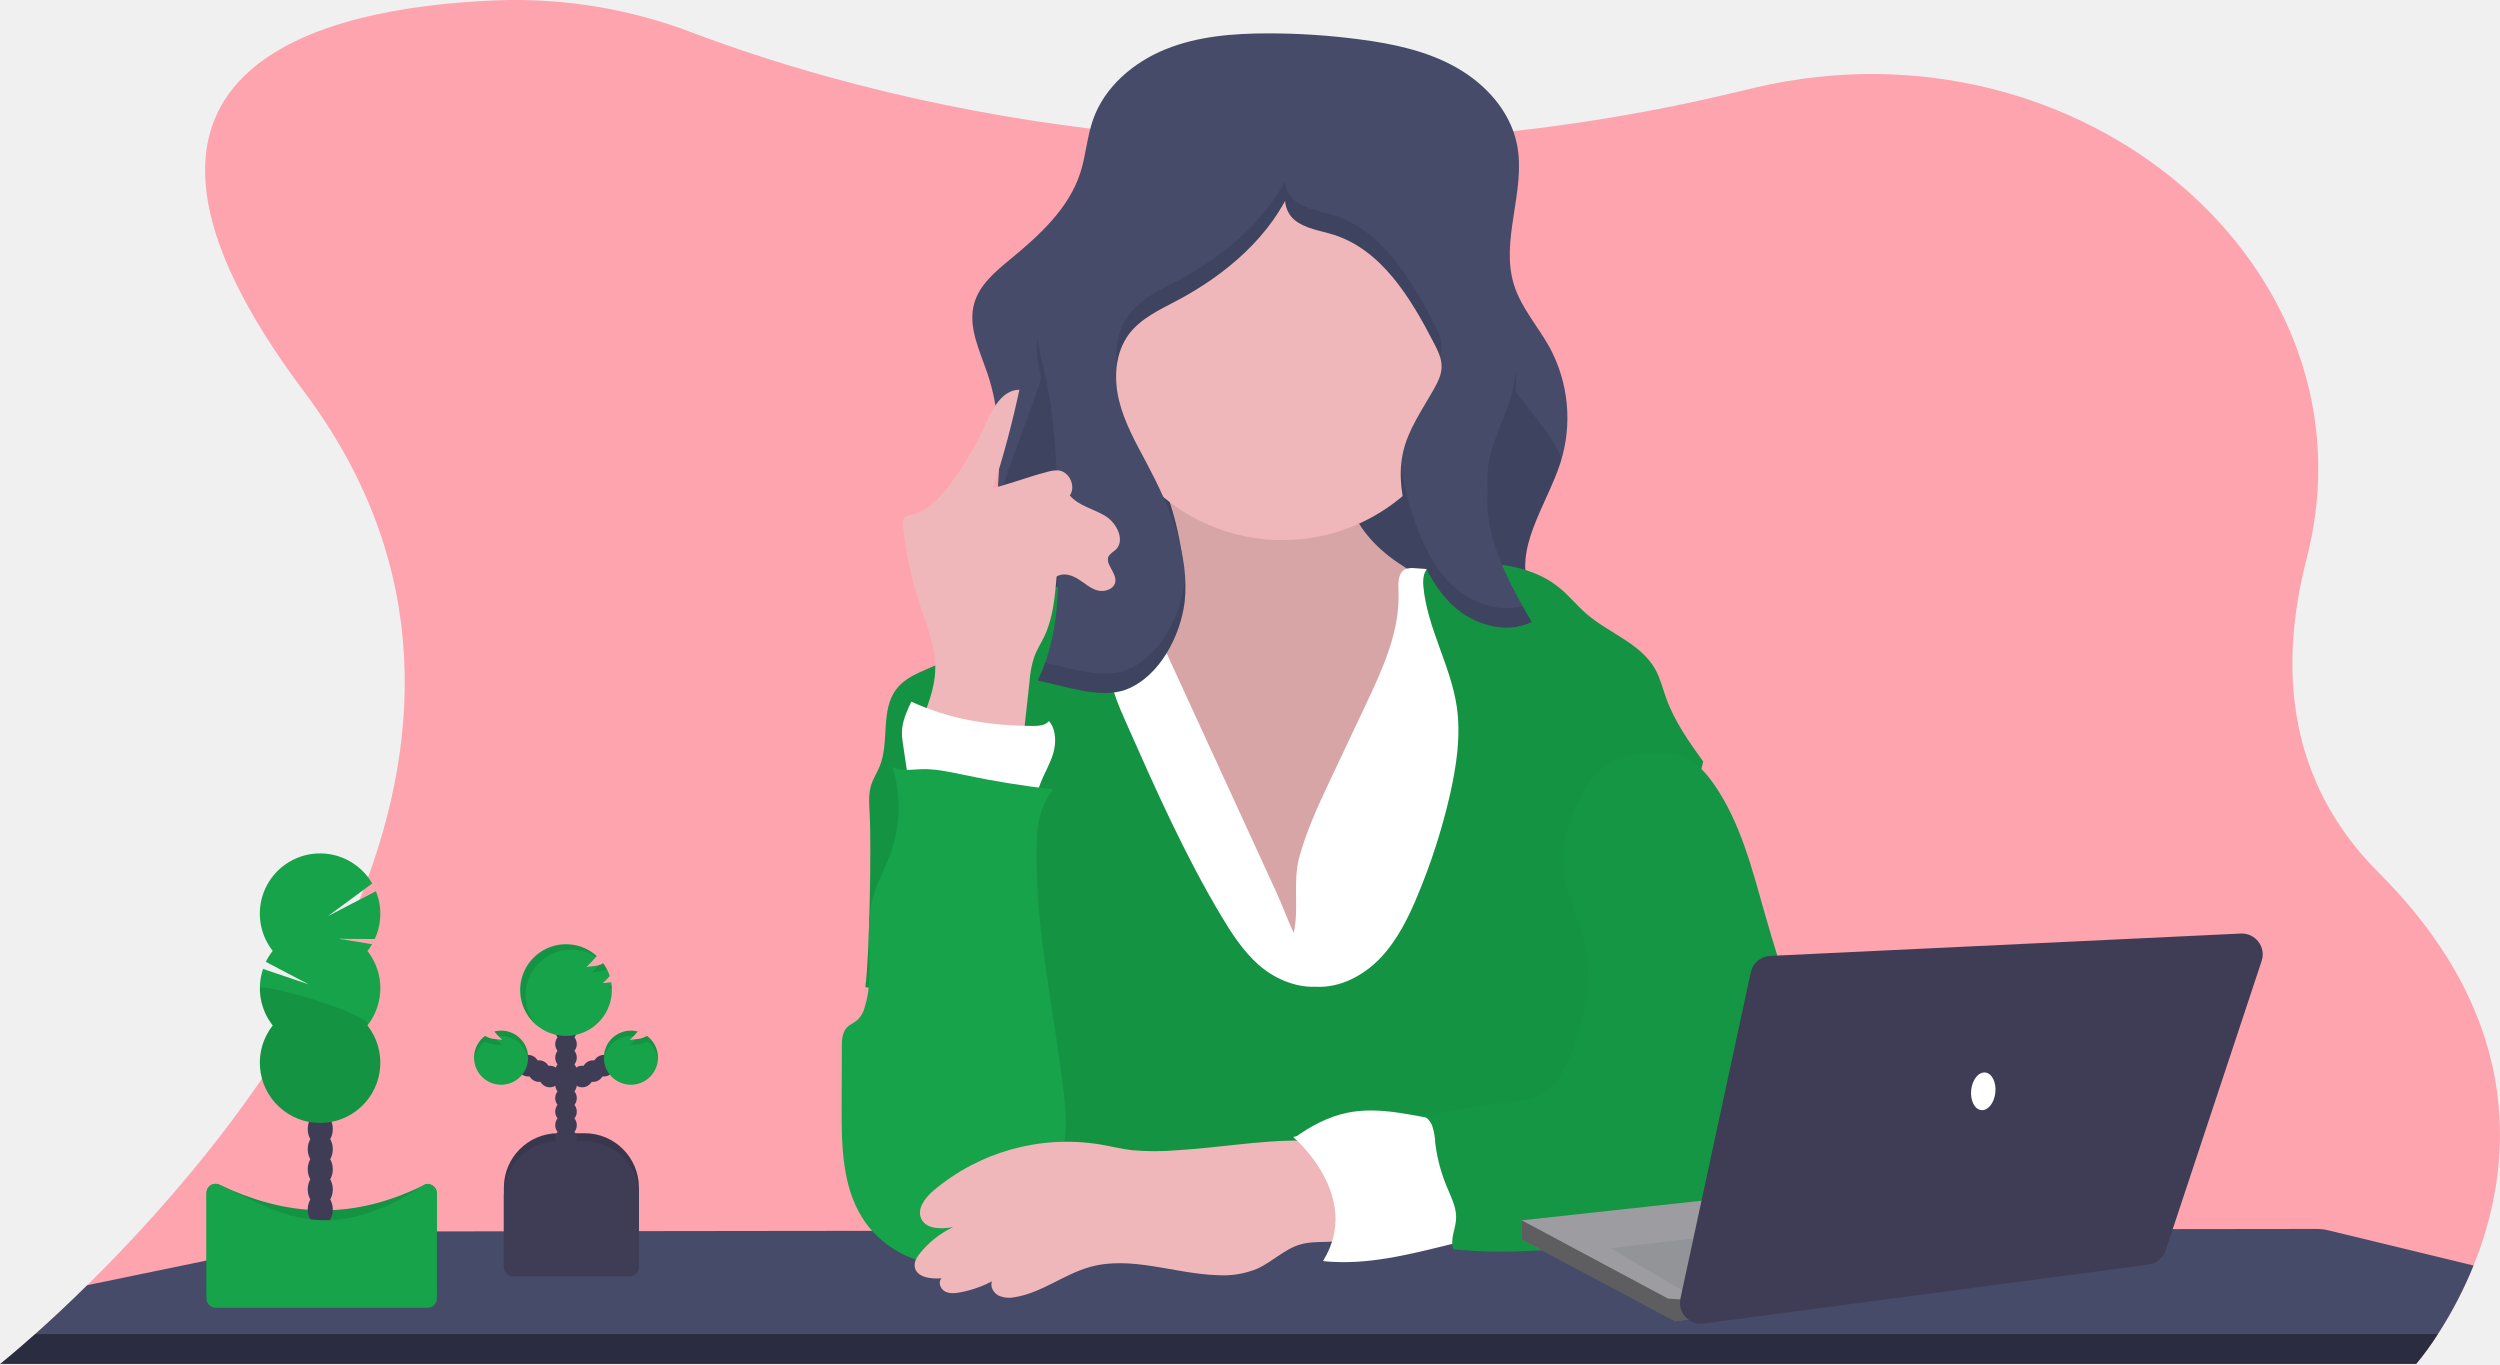
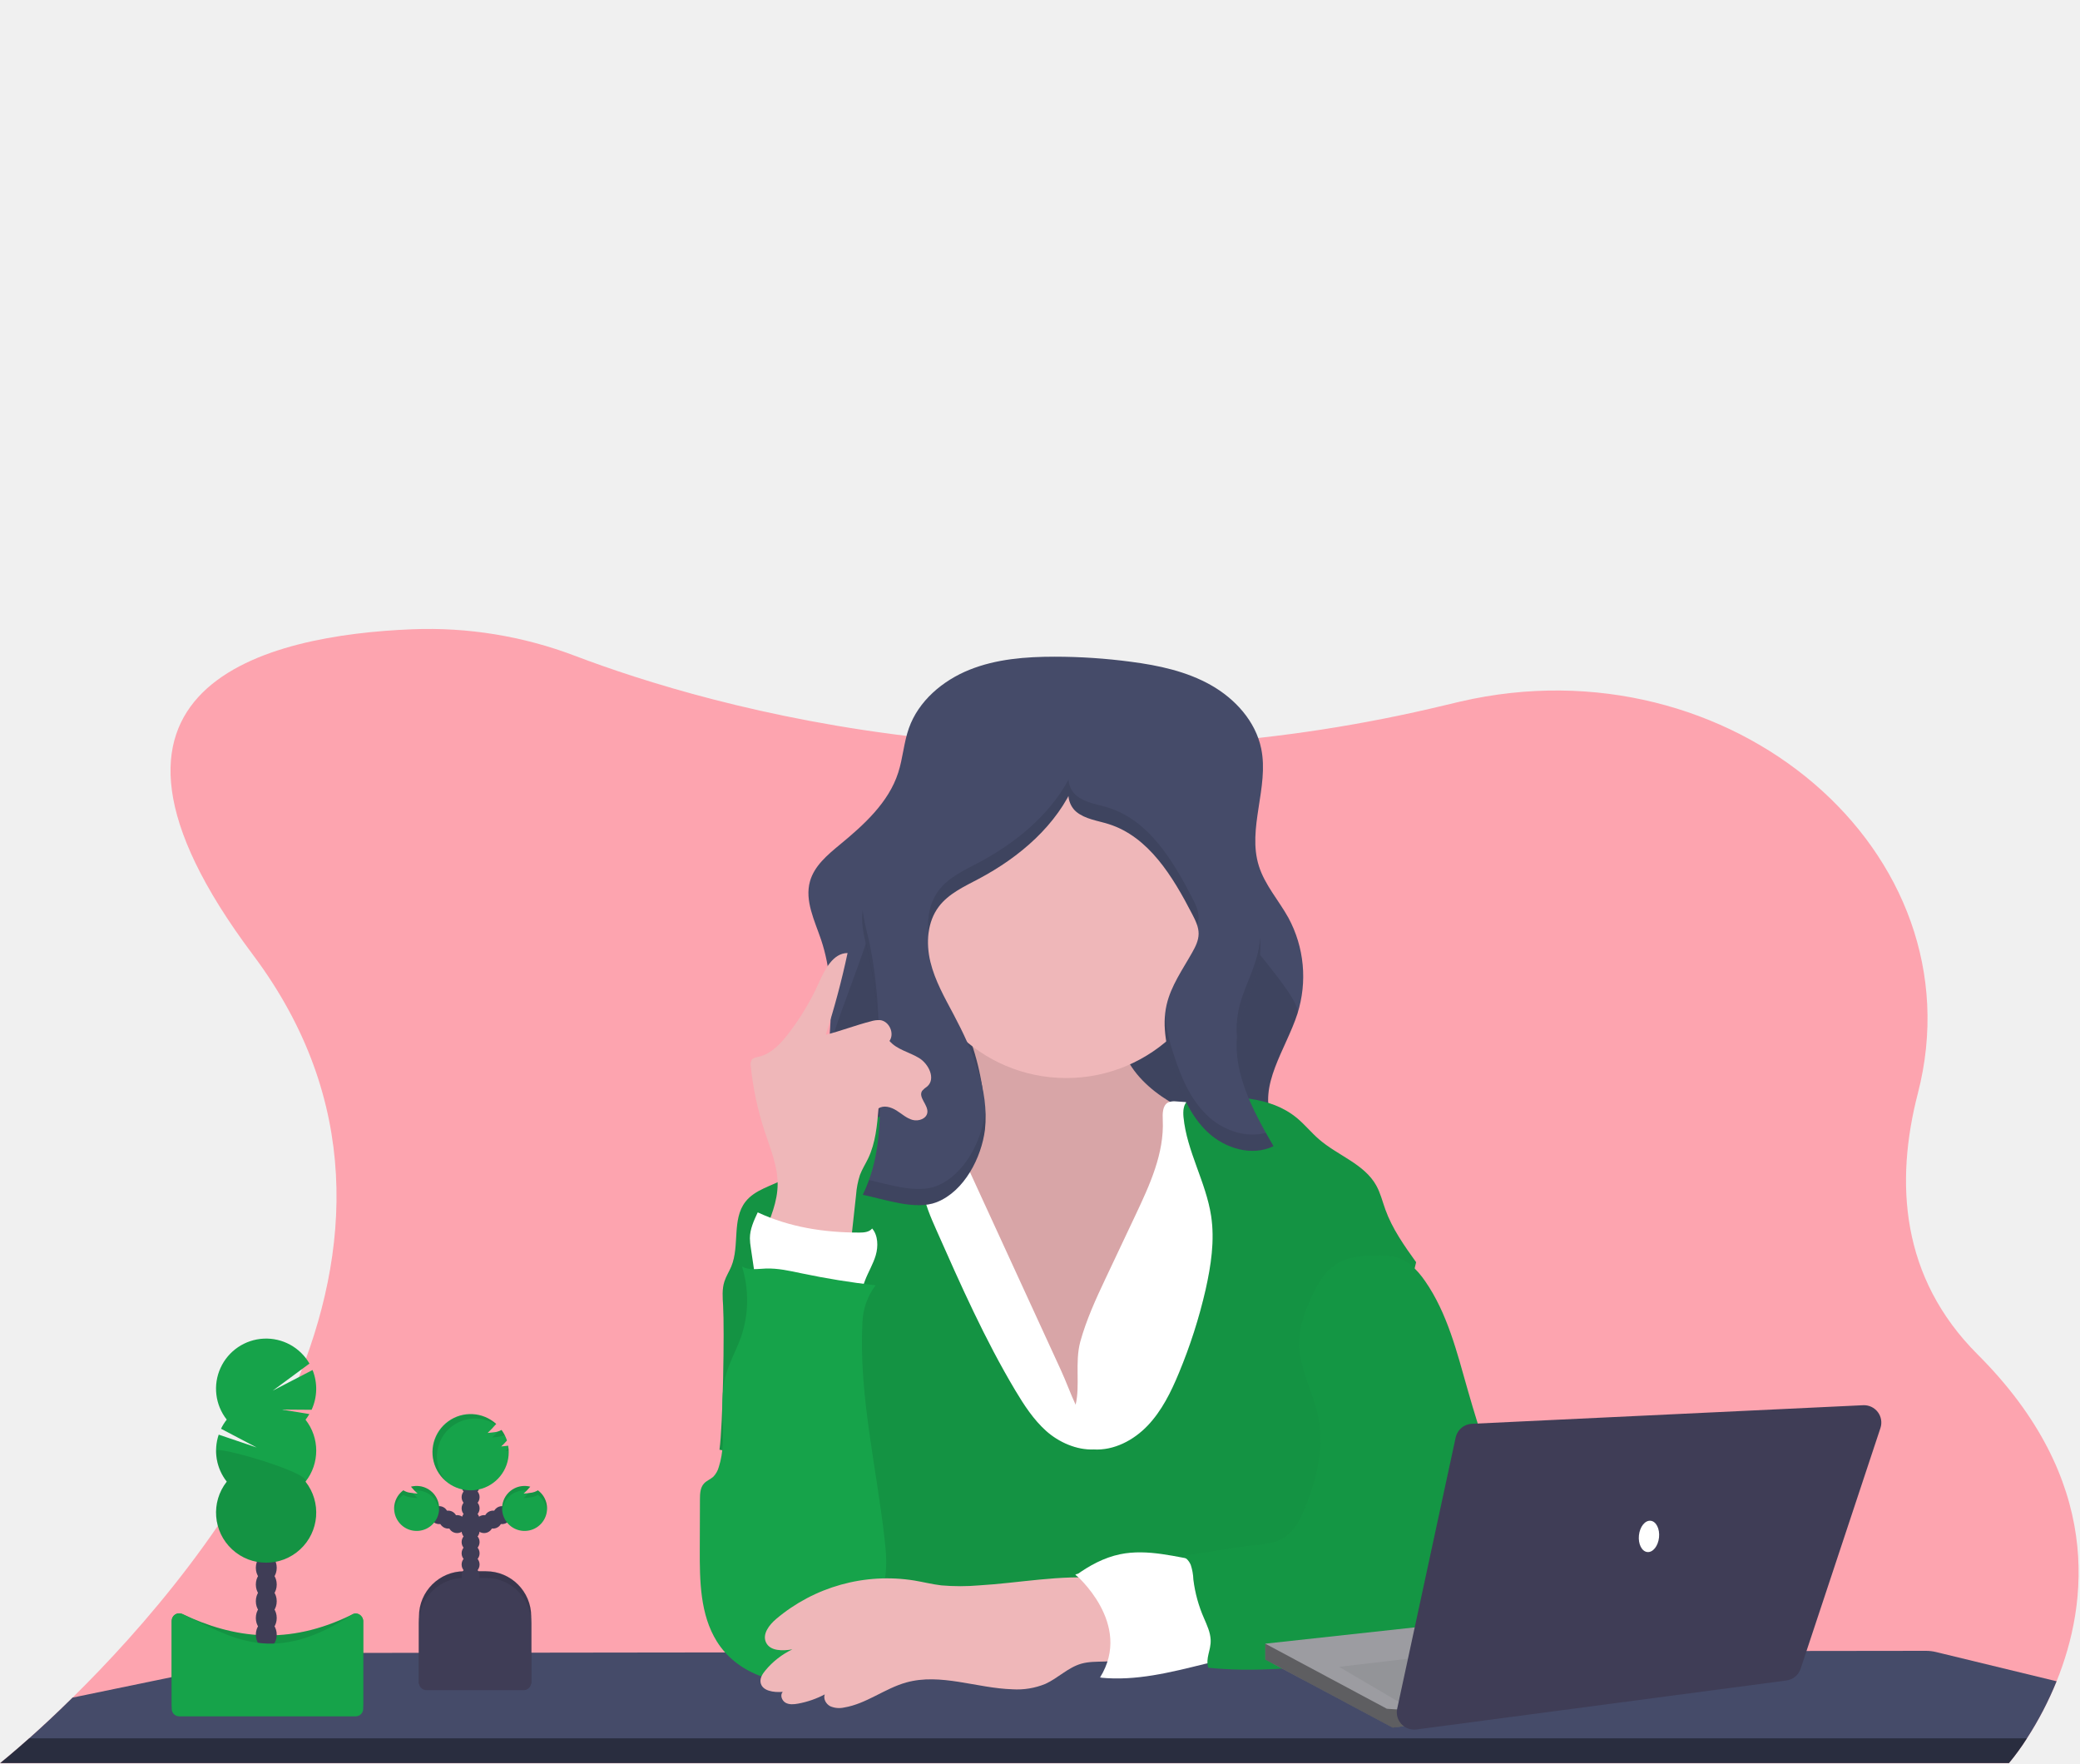
- <svg xmlns="http://www.w3.org/2000/svg" width="849.435" height="463.495" viewBox="0 0 849.435 463.495">
-   <g transform="translate(0 -0.035)">
+ <svg xmlns="http://www.w3.org/2000/svg" width="850" height="720.495" viewBox="0 0 850 720.495">
+   <g transform="translate(0 256.965)">
+     <rect width="850" height="720" transform="translate(0 -256.965)" fill="none" />
    <path d="M865.436,566.292A139.268,139.268,0,0,1,853.315,589.6a100.3,100.3,0,0,1-7.342,10.1.518.518,0,0,1-.081.089H25l.111-.089c.739-.576,5.074-4.085,11.818-10.1,4.838-4.306,10.91-9.905,17.727-16.642,55.76-54.844,162.871-184.661,73.665-303.582-82.927-110.553,6.36-130.614,65.259-132.956a168.27,168.27,0,0,1,66.375,10.851c27.212,10.341,76.944,26.192,141.738,33.461,2.127.236,4.269.473,6.441.687A620.54,620.54,0,0,0,511.382,183.3h0c1.012-.059,2.031-.133,3.058-.207A613.524,613.524,0,0,0,615.427,167.47c2.149-.524,4.269-1.019,6.382-1.514,110.523-25.572,212.412,61.581,186.936,160.071-9.418,36.43-7.025,75.26,24.375,106.675C884.529,483.978,878.3,534.479,865.436,566.292Z" transform="translate(-25 -136.26)" fill="#fda4af" />
    <path d="M865.475,714.039a139.267,139.267,0,0,1-12.121,23.312,100.305,100.305,0,0,1-7.342,10.1H25.15c.739-.576,5.074-4.085,11.818-10.1,4.838-4.306,10.91-9.905,17.727-16.642l86.517-17.875a16.837,16.837,0,0,1,3.4-.347l92.234-.133h.1l45.685-.059h.1l38.557-.044h51.092l105.936-.148H523.9l18.193-.207H548.1l52.916-.074h25.025l61.123-.081h18.2l57.895-.081,48.869-.059a17.319,17.319,0,0,1,4.04.48Z" transform="translate(-25.039 -284.006)" fill="#454b69" />
    <path d="M36.968,750H853.354a100.337,100.337,0,0,1-7.342,10.1H25.15C25.874,759.484,30.21,755.976,36.968,750Z" transform="translate(-25.039 -296.656)" fill="none" />
    <path d="M36.968,750H853.354a100.337,100.337,0,0,1-7.342,10.1H25.15C25.874,759.484,30.21,755.976,36.968,750Z" transform="translate(-25.039 -296.656)" opacity="0.4" />
    <path d="M683.481,363.9l-1.64.318-74.13,14.241c-21.531,4.136-43.373,8.295-65.244,6.707-15.844-1.152-30.646-5.85-45.87-9.972-8.605-2.334-17.727-3.265-20.645-12.9-4.026-13.3,2.526-32.98,4.07-46.453,1.477-13.222,2.349-26.776-.281-39.842a70.835,70.835,0,0,0-2.3-8.672c-2.637-7.822-6.781-15.955-4.543-23.9,1.765-6.3,7.15-10.8,12.188-14.965,9.868-8.125,19.943-17.233,23.858-29.413,1.92-5.909,2.282-12.269,4.351-18.134,3.922-11.154,13.776-19.493,24.737-23.91s23.016-5.355,34.842-5.355a236.03,236.03,0,0,1,31.21,2.074c11.3,1.479,22.689,3.909,32.609,9.508s18.281,14.773,20.593,25.956c3.272,15.814-5.813,32.655-.938,48.012,2.452,7.763,8.125,14.034,12.062,21.14A50.354,50.354,0,0,1,672.1,297.5c-4.713,14.6-16.25,29.376-10.341,43.536,3.76,9,13.362,13.813,20.054,20.948Q682.705,362.942,683.481,363.9Z" transform="translate(-141.893 -140.276)" fill="#454b69" />
    <path d="M682.693,393.753v2.179l-74.13,14.241c-21.531,4.136-43.373,8.295-65.244,6.707-15.844-1.152-30.646-5.85-45.87-9.972-8.605-2.334-17.727-3.265-20.645-12.9-4.026-13.3,2.526-32.98,4.07-46.453,1.477-13.222,24.22-61.492,21.591-74.559l135.91,5.909c.916,7.217,36.836,43.44,34.6,50.361-4.713,14.6-16.25,29.376-10.341,43.536C666.4,381.81,676,386.618,682.693,393.753Z" transform="translate(-142.745 -171.989)" opacity="0.1" />
    <path d="M552.372,371.632c.805,4.572,1.234,9.6-1.1,13.591-3.11,5.348-9.891,7.054-15.955,8.265l-21.051,4.21a8.17,8.17,0,0,0-4.026,1.6,7.041,7.041,0,0,0-1.876,4.6c-.849,7.623,1.847,15.135,4.306,22.4,4.971,14.706,9.144,29.723,15.43,43.912s14.913,27.736,27.226,37.22,28.608,14.536,43.683,10.828c13.133-3.228,23.9-12.5,33.187-22.329,7.66-8.125,14.825-16.989,18.54-27.529,2.563-7.239,3.4-14.95,4.2-22.588l3.738-35.13c.583-5.5.968-11.678-2.6-15.9a18.933,18.933,0,0,0-5.865-4.232c-8.081-4.292-16.59-7.837-24.109-13.008s-14.189-12.291-16.472-21.125c-1.367-5.3-1.123-11.08-3.449-16.021-2.6-5.54-8.125-9.292-14.034-10.939s-12.143-1.426-18.23-.739-29.546,2.445-32.065,9.307c-1.352,3.693,4.255,11.619,5.584,15.253A106.494,106.494,0,0,1,552.372,371.632Z" transform="translate(-151.289 -186.416)" fill="#efb7b9" />
    <path d="M552.372,371.632c.805,4.572,1.234,9.6-1.1,13.591-3.11,5.348-9.891,7.054-15.955,8.265l-21.051,4.21a8.17,8.17,0,0,0-4.026,1.6,7.041,7.041,0,0,0-1.876,4.6c-.849,7.623,1.847,15.135,4.306,22.4,4.971,14.706,9.144,29.723,15.43,43.912s14.913,27.736,27.226,37.22,28.608,14.536,43.683,10.828c13.133-3.228,23.9-12.5,33.187-22.329,7.66-8.125,14.825-16.989,18.54-27.529,2.563-7.239,3.4-14.95,4.2-22.588l3.738-35.13c.583-5.5.968-11.678-2.6-15.9a18.933,18.933,0,0,0-5.865-4.232c-8.081-4.292-16.59-7.837-24.109-13.008s-14.189-12.291-16.472-21.125c-1.367-5.3-1.123-11.08-3.449-16.021-2.6-5.54-8.125-9.292-14.034-10.939s-12.143-1.426-18.23-.739-29.546,2.445-32.065,9.307c-1.352,3.693,4.255,11.619,5.584,15.253A106.494,106.494,0,0,1,552.372,371.632Z" transform="translate(-151.289 -186.416)" opacity="0.1" />
    <path d="M599.636,470.083l12.343-26.133c5.784-12.247,11.693-25.114,11.08-38.638-.118-2.689-.148-6.049,2.216-7.268a6.337,6.337,0,0,1,3.243-.414,131.176,131.176,0,0,1,38.048,7.7c2.371.857,4.8,1.847,6.463,3.738s2.334,4.432,2.9,6.869a200.558,200.558,0,0,1,4.232,25.018c2.216,20.845,1.115,41.874,0,62.785l-3.28,63.841a6.1,6.1,0,0,1-.539,2.63c-.812,1.477-2.644,1.972-4.291,2.253-6.345,1.086-12.83.864-19.256.62-45.2-1.714-90.646-4.343-135.556,1.138q.3-9.964-.318-19.943c-1.78-28.726-9.226-56.75-16.538-84.582-4.262-16.25-8.391-33.978-1.529-49.29a21.118,21.118,0,0,1,4.277-6.515c2.918-2.859,6.9-4.365,10.843-5.444a69.011,69.011,0,0,1,20.9-2.364l46.571,101.394c2.127,4.639,3.878,9.521,6,14.1,1.906-7.911-.384-17.181,1.906-25.756C591.814,486.917,595.7,478.4,599.636,470.083Z" transform="translate(-147.889 -204.547)" fill="#fff" />
    <path d="M575.915,539.232c8.332.524,16.427-3.745,22.159-9.78s9.514-13.687,12.712-21.421a211.247,211.247,0,0,0,10.924-34.059c2.216-9.9,3.789-20.143,2.26-30.174-2.113-13.85-9.95-26.436-11.286-40.382-.229-2.438-.081-5.289,1.876-6.759a7.792,7.792,0,0,1,4.314-1.123c13.931-.827,29.235-.672,40.027,8.169,3.287,2.689,5.953,6.049,9.167,8.819,7.652,6.648,18.466,10.031,23.378,18.858,1.714,3.073,2.534,6.552,3.73,9.861,2.822,7.83,7.7,14.714,12.557,21.487-4.705,19.855-10.112,39.724-14.817,59.579-2.755,11.648-5.532,23.341-9.861,34.495-2.836,7.313-6.4,14.773-5.532,22.6a51.614,51.614,0,0,0,2.268,9,103.409,103.409,0,0,1,4.351,32.153l-210.764.517c10.1-14.477,13.059-32.234,12.032-49.851-.495-8.443-2.4-16.937-6.648-24.242-6.692-11.449-18.466-18.909-30.07-25.3-8.125-4.432-16.848,20.5-25.631,17.646,1.418-10.031,2.068-48.75,1.477-58.848-.192-3.309-.487-6.707.532-9.868.694-2.164,1.972-4.1,2.836-6.2,3.464-8.428.163-19.2,5.761-26.377,3.87-4.986,10.659-6.4,16.176-9.477,5.665-3.161,10.046-8.125,14.98-12.365a66.619,66.619,0,0,1,34.1-15.224,42.944,42.944,0,0,1,6.507,19.2c.377,4.292.1,8.642.7,12.911.82,5.784,3.213,11.213,5.584,16.56,9.876,22.3,19.788,44.666,32.3,65.606,3.538,5.909,7.386,11.818,12.513,16.42S569.031,539.557,575.915,539.232Z" transform="translate(-129.036 -203.93)" fill="#16a34a" />
    <path d="M575.915,539.232c8.332.524,16.427-3.745,22.159-9.78s9.514-13.687,12.712-21.421a211.247,211.247,0,0,0,10.924-34.059c2.216-9.9,3.789-20.143,2.26-30.174-2.113-13.85-9.95-26.436-11.286-40.382-.229-2.438-.081-5.289,1.876-6.759a7.792,7.792,0,0,1,4.314-1.123c13.931-.827,29.235-.672,40.027,8.169,3.287,2.689,5.953,6.049,9.167,8.819,7.652,6.648,18.466,10.031,23.378,18.858,1.714,3.073,2.534,6.552,3.73,9.861,2.822,7.83,7.7,14.714,12.557,21.487-4.705,19.855-10.112,39.724-14.817,59.579-2.755,11.648-5.532,23.341-9.861,34.495-2.836,7.313-6.4,14.773-5.532,22.6a51.614,51.614,0,0,0,2.268,9,103.409,103.409,0,0,1,4.351,32.153l-210.764.517c10.1-14.477,13.059-32.234,12.032-49.851-.495-8.443-2.4-16.937-6.648-24.242-6.692-11.449-18.466-18.909-30.07-25.3-8.125-4.432-16.848,20.5-25.631,17.646,1.418-10.031,2.068-48.75,1.477-58.848-.192-3.309-.487-6.707.532-9.868.694-2.164,1.972-4.1,2.836-6.2,3.464-8.428.163-19.2,5.761-26.377,3.87-4.986,10.659-6.4,16.176-9.477,5.665-3.161,10.046-8.125,14.98-12.365a66.619,66.619,0,0,1,34.1-15.224,42.944,42.944,0,0,1,6.507,19.2c.377,4.292.1,8.642.7,12.911.82,5.784,3.213,11.213,5.584,16.56,9.876,22.3,19.788,44.666,32.3,65.606,3.538,5.909,7.386,11.818,12.513,16.42S569.031,539.557,575.915,539.232Z" transform="translate(-129.036 -203.93)" opacity="0.1" />
    <circle cx="63.316" cy="63.316" r="63.316" transform="translate(372.416 56.907)" fill="#efb7b9" />
    <path d="M552.179,350.46c1.736-16.383-5.074-32.412-12.786-46.97-3.693-6.958-7.652-13.894-9.506-21.539s-1.322-16.3,3.42-22.588c4.033-5.348,10.43-8.236,16.346-11.375,16.7-8.864,31.969-21.893,39.311-39.318-4.151,2.26-3.073,9,.591,11.981s8.657,3.553,13.163,4.971C619.145,230.792,629,247.175,636.9,262.48c1.293,2.5,2.607,5.134,2.593,7.948s-1.3,5.311-2.644,7.7c-3.9,6.943-8.672,13.613-10.444,21.376-2.031,8.864.111,18.185,2.9,26.879,2.955,9.248,6.877,18.569,13.968,25.2s18.089,9.927,26.813,5.643c-8.709-14.972-17.727-31.7-14.33-48.677,1.64-8.125,6.049-15.512,7.926-23.592,3.575-15.415-2.378-31.274-8.221-45.988l-17.461-43.912c-2.666-6.714-5.7-13.879-11.818-17.683-4.136-2.563-9.144-3.228-13.99-3.693-15.6-1.389-31.762-.931-46.283,4.875-26.458,10.57-43.048,36.629-56.211,61.906-3.944,7.571-7.837,15.615-7.674,24.154.089,4.683,1.4,9.24,2.46,13.805,4.328,18.584,4.565,37.841,4.786,56.92.17,14.64-.591,28.438-6.995,41.77,8.775,1.743,21.5,6.448,30.188,3.006C543.781,375.647,550.754,361.857,552.179,350.46Z" transform="translate(-149.671 -145.861)" fill="#454b69" />
    <g transform="translate(352.307 61.642)" opacity="0.1">
      <path d="M509.215,366.1q.044-3.124,0-6.308c-.222-19.079-.458-38.336-4.786-56.92a96.062,96.062,0,0,1-2.26-10.991,28.73,28.73,0,0,0-.2,3.834c.089,4.683,1.4,9.24,2.46,13.805C508.735,327.992,509,347.13,509.215,366.1Z" transform="translate(-501.966 -238.565)" />
      <path d="M717.815,319.913a44.7,44.7,0,0,0,.96-13.163,41.027,41.027,0,0,1-.96,6.515c-1.876,8.125-6.286,15.445-7.926,23.592a39.146,39.146,0,0,0-.591,10.917,38.726,38.726,0,0,1,.591-4.269C711.529,335.358,715.939,328.008,717.815,319.913Z" transform="translate(-556.116 -242.451)" />
      <path d="M648.43,279.235a10.645,10.645,0,0,0,.576-3.257c0-2.814-1.3-5.451-2.593-7.948-7.9-15.3-17.727-31.673-34.184-36.858-4.506-1.418-9.492-1.994-13.163-4.971a9.366,9.366,0,0,1-3.235-6.5c-8.007,14.7-21.76,25.941-36.666,33.837-5.909,3.139-12.313,6.027-16.346,11.375-3.789,5.023-4.89,11.56-4.232,17.883a22.609,22.609,0,0,1,4.232-11.235c4.033-5.348,10.43-8.236,16.346-11.375,14.906-7.9,28.659-19.138,36.666-33.837a9.366,9.366,0,0,0,3.235,6.5c3.693,2.955,8.657,3.553,13.163,4.971,16.427,5.171,26.281,21.554,34.184,36.858a29.1,29.1,0,0,1,2.016,4.557Z" transform="translate(-511.49 -219.7)" />
      <path d="M687,391.178c-7.091-6.648-11-15.955-13.968-25.2a72.957,72.957,0,0,1-3.545-16.036c-.687,7.586,1.2,15.349,3.545,22.684,2.955,9.248,6.877,18.57,13.968,25.2s18.089,9.927,26.813,5.643c-1.049-1.795-2.09-3.619-3.124-5.459C702.588,400.293,693.281,397.043,687,391.178Z" transform="translate(-545.712 -253.739)" />
      <path d="M552.26,403.555c-1.426,11.4-8.4,25.188-19.751,29.693-7.881,3.124-19.1-.465-27.662-2.452a64.009,64.009,0,0,1-2.526,6.094c8.775,1.743,21.5,6.448,30.188,3.006,11.353-4.506,18.326-18.3,19.751-29.693a51.325,51.325,0,0,0,.162-8.583C552.378,402.263,552.311,402.913,552.26,403.555Z" transform="translate(-502.058 -267.246)" />
    </g>
    <path d="M672.588,650.857c-11.412-1.81-22.994-5.3-34.31-2.955-6.559,1.359-12.557,4.624-18.008,8.568,3,2.4,6.5,4.543,8.406,7.881a31.02,31.02,0,0,1,2.644,7.29,62.04,62.04,0,0,1,2.585,13.562c.185,4.609-.739,9.41-3.486,13.126,14.389,1.418,28.334-2.127,42.369-5.591a11.6,11.6,0,0,0,4.483-1.81c2.216-1.743,2.866-4.846,2.881-7.675,0-5.052-1.418-9.979-2.859-14.825C675.58,662.616,674.309,656.633,672.588,650.857Z" transform="translate(-180.578 -269.767)" fill="#fff" />
    <path d="M764.677,483.343c5.665.739,10.06,5.311,13.3,10.009,9.078,13.074,12.993,28.925,17.351,44.237a588.792,588.792,0,0,0,19.109,56.225,84.611,84.611,0,0,0,5.732,12.335c1.824,3.051,4.04,5.983,4.845,9.447,1.95,8.376-4.956,16.25-12.158,20.918a48.117,48.117,0,0,1-12.446,6,74.131,74.131,0,0,1-13.236,2.26l-41,4.432c-18.872,2.053-37.915,4.107-56.794,2.127-1.189-4.136,1.145-7.061.975-11.368-.118-3.08-1.477-5.946-2.689-8.782a56.135,56.135,0,0,1-4.38-15.888,21.538,21.538,0,0,0-1.056-5.961c-.768-1.876-2.415-3.56-4.432-3.693,11.08-1.1,19.493-3.191,30.572-4.3,4.114-.414,8.391-.879,11.9-3.065,4.351-2.711,6.788-7.6,8.723-12.343,4.794-11.744,7.881-24.685,5.363-37.124-2.068-10.2-7.837-19.7-7.807-30.107,0-6.2,2.113-12.2,4.609-17.875,2.644-6,6.094-12.129,11.9-15.172S758.125,482.457,764.677,483.343Z" transform="translate(-195.611 -226.84)" fill="#16a34a" />
    <path d="M764.677,483.343c5.665.739,10.06,5.311,13.3,10.009,9.078,13.074,12.993,28.925,17.351,44.237a588.792,588.792,0,0,0,19.109,56.225,84.611,84.611,0,0,0,5.732,12.335c1.824,3.051,4.04,5.983,4.845,9.447,1.95,8.376-4.956,16.25-12.158,20.918a48.117,48.117,0,0,1-12.446,6,74.131,74.131,0,0,1-13.236,2.26l-41,4.432c-18.872,2.053-37.915,4.107-56.794,2.127-1.189-4.136,1.145-7.061.975-11.368-.118-3.08-1.477-5.946-2.689-8.782a56.135,56.135,0,0,1-4.38-15.888,21.538,21.538,0,0,0-1.056-5.961c-.768-1.876-2.415-3.56-4.432-3.693,11.08-1.1,19.493-3.191,30.572-4.3,4.114-.414,8.391-.879,11.9-3.065,4.351-2.711,6.788-7.6,8.723-12.343,4.794-11.744,7.881-24.685,5.363-37.124-2.068-10.2-7.837-19.7-7.807-30.107,0-6.2,2.113-12.2,4.609-17.875,2.644-6,6.094-12.129,11.9-15.172S758.125,482.457,764.677,483.343Z" transform="translate(-195.611 -226.84)" opacity="0.08" />
    <path d="M445.838,430.023c2.681-6.367,5.407-12.941,5.481-19.847.081-7.468-2.955-14.559-5.274-21.65a125.191,125.191,0,0,1-5.695-26.731,3.693,3.693,0,0,1,.369-2.563c.613-.864,1.795-1.042,2.836-1.271,5.111-1.167,8.974-5.3,12.165-9.455a103.661,103.661,0,0,0,12.454-20.8c2.445-5.444,5.754-12.084,11.722-12.136a338.57,338.57,0,0,1-8.923,33.424c6.242-1.6,12.173-3.915,18.414-5.51a11.027,11.027,0,0,1,3.782-.5c3.738.391,6.027,5.451,3.856,8.517,3.051,3.575,8.125,4.535,12.114,6.988s6.855,8.524,3.309,11.6a9.892,9.892,0,0,0-2.076,1.788c-1.714,2.644,2.482,5.68,2.135,8.812-.281,2.563-3.568,3.76-6.057,3.08s-4.432-2.541-6.648-3.907-5.111-2.216-7.261-.8c-.576,6.951-1.2,14.034-4.2,20.364-1.1,2.312-2.511,4.476-3.4,6.877a33.89,33.89,0,0,0-1.566,8.073l-2.681,24.516C467.9,441.457,456.43,437.623,445.838,430.023Z" transform="translate(-133.532 -183.115)" fill="#efb7b9" />
    <path d="M442.613,489.494l-2.356-15.947a25.921,25.921,0,0,1-.377-3.93c0-3.693,1.625-7.217,3.2-10.577,13.037,6.086,27.13,8.251,41.512,8.258,1.9,0,4.063-.177,5.244-1.662,2.445,2.814,2.519,7.342,1.477,10.917s-3.043,6.8-4.373,10.282c-.672,1.765-1.219,3.693-2.5,5.052-1.994,2.149-5.23,2.519-8.169,2.5a52.229,52.229,0,0,1-9.218-.879C459.173,492.05,450.487,488.083,442.613,489.494Z" transform="translate(-133.432 -220.612)" fill="#fff" />
    <path d="M483.989,496.675q-15.179-1.728-30.159-4.875c-4.9-1.027-9.839-2.172-14.832-1.972-3.25.133-6.744.783-9.6-.827a46.231,46.231,0,0,1-.377,28.763c-1.972,5.54-4.978,10.7-6.426,16.405-3.014,11.929,1.123,24.937-2.644,36.651a9.278,9.278,0,0,1-2.275,4.077c-1.152,1.056-2.726,1.6-3.789,2.748-1.566,1.684-1.662,4.218-1.669,6.515l-.066,20.35c-.044,12.956.126,26.695,6.965,37.671,7.8,12.557,24.22,19.064,38.513,15.246a28.63,28.63,0,0,0,10.459-5.119c4.964-3.944,8.125-9.647,11.22-15.2,3.693-6.648,7.386-13.443,8.576-20.926.842-5.3.369-10.7-.236-16.029-3.339-29.546-10.585-58.84-9.026-88.5a26.82,26.82,0,0,1,5.37-14.98Z" transform="translate(-126.183 -228.442)" fill="#16a34a" />
    <path d="M535.059,664.227a89.535,89.535,0,0,1-15.415,0c-3.693-.443-7.3-1.352-10.961-1.972a70.252,70.252,0,0,0-56.573,15.718c-2.836,2.423-5.7,6.138-4.136,9.529,1.684,3.649,6.832,3.546,10.8,2.866a32.5,32.5,0,0,0-11.08,8.664c-1.108,1.352-2.157,2.955-1.943,4.705.451,3.656,5.414,4.321,9.085,4-1.2,1.285-.391,3.56,1.13,4.432s3.413.694,5.134.377a38.055,38.055,0,0,0,10.9-3.774c-.694,1.81.51,3.929,2.216,4.831a9.127,9.127,0,0,0,5.695.525c9.026-1.477,16.56-7.756,25.365-10.223,14.079-3.937,28.807,2.342,43.44,2.785a30.307,30.307,0,0,0,13.451-2.216c5.119-2.327,9.248-6.692,14.655-8.243,6.005-1.714,12.9.259,18.392-2.7,4-2.15.392-18.717-.628-21.908-1.869-5.835-3.745-9.706-9.972-10.3C568.86,659.78,550.933,663.311,535.059,664.227Z" transform="translate(-134.959 -273.379)" fill="#efb7b9" />
    <path d="M619.88,658.3s23.851,20.187,10.09,42.213l26.591-9.181V672.056c0-.916-10.1-14.677-10.1-14.677l-11.929-1.839Z" transform="translate(-180.476 -271.968)" fill="#fff" />
    <path d="M250.256,521.32H259.2a18.466,18.466,0,0,1,18.466,18.466V567.2H231.79V539.786A18.466,18.466,0,0,1,250.256,521.32Z" transform="translate(-60.58 -136.241)" fill="#3f3d56" />
    <path d="M250.256,521.32H259.2a18.466,18.466,0,0,1,18.466,18.466V567.2H231.79V539.786A18.466,18.466,0,0,1,250.256,521.32Z" transform="translate(-60.58 -136.241)" opacity="0.1" />
    <circle cx="3.671" cy="3.671" r="3.671" transform="translate(188.642 387.826)" fill="#3f3d56" />
    <circle cx="3.671" cy="3.671" r="3.671" transform="translate(188.642 383.239)" fill="#3f3d56" />
    <circle cx="3.671" cy="3.671" r="3.671" transform="translate(188.642 378.652)" fill="#3f3d56" />
    <circle cx="3.671" cy="3.671" r="3.671" transform="translate(188.642 374.065)" fill="#3f3d56" />
    <circle cx="3.671" cy="3.671" r="3.671" transform="translate(188.642 369.479)" fill="#3f3d56" />
    <circle cx="3.671" cy="3.671" r="3.671" transform="translate(188.642 364.892)" fill="#3f3d56" />
    <circle cx="3.671" cy="3.671" r="3.671" transform="translate(188.642 360.297)" fill="#3f3d56" />
    <circle cx="3.671" cy="3.671" r="3.671" transform="translate(194.152 362.136)" fill="#3f3d56" />
    <circle cx="3.671" cy="3.671" r="3.671" transform="translate(197.823 360.297)" fill="#3f3d56" />
    <circle cx="3.671" cy="3.671" r="3.671" transform="translate(201.494 358.465)" fill="#3f3d56" />
    <circle cx="3.671" cy="3.671" r="3.671" transform="translate(188.642 355.71)" fill="#3f3d56" />
    <circle cx="3.671" cy="3.671" r="3.671" transform="translate(188.642 351.123)" fill="#3f3d56" />
    <circle cx="3.671" cy="3.671" r="3.671" transform="translate(188.642 346.536)" fill="#3f3d56" />
    <circle cx="3.671" cy="3.671" r="3.671" transform="translate(188.642 341.949)" fill="#3f3d56" />
    <path d="M295.088,583.549q-1.374.2-2.748.288a21.1,21.1,0,0,0,2.364-2.423,15.512,15.512,0,0,0-2.216-4.306,7.546,7.546,0,0,1-2.955.931c-.909.133-1.824.229-2.74.3a45.774,45.774,0,0,0,3.509-3.693,15.585,15.585,0,1,0,5.119,11.53,15.271,15.271,0,0,0-.236-2.681Z" transform="translate(-87.529 -249.77)" fill="#16a34a" />
    <path d="M317.4,612.184a7.12,7.12,0,0,1-3.088,1.027c-.909.133-1.824.236-2.74.3a26.9,26.9,0,0,0,2.718-2.822,9.189,9.189,0,1,0,3.11,1.477Z" transform="translate(-97.6 -260.167)" fill="#16a34a" />
    <circle cx="3.671" cy="3.671" r="3.671" transform="translate(183.139 362.136)" fill="#3f3d56" />
    <circle cx="3.671" cy="3.671" r="3.671" transform="translate(179.468 360.297)" fill="#3f3d56" />
    <circle cx="3.671" cy="3.671" r="3.671" transform="translate(175.797 358.465)" fill="#3f3d56" />
    <path d="M246.829,612.184a7.121,7.121,0,0,0,3.088,1.027c.909.133,1.824.236,2.74.3a26.163,26.163,0,0,1-2.718-2.822,9.189,9.189,0,1,1-3.11,1.477Z" transform="translate(-81.993 -260.167)" fill="#16a34a" />
    <path d="M250.248,525h8.945a18.466,18.466,0,0,1,18.466,18.466v24.279a3.132,3.132,0,0,1-3.132,3.132H234.892a3.132,3.132,0,0,1-3.132-3.132V543.466A18.466,18.466,0,0,1,250.248,525Z" transform="translate(-60.572 -137.203)" fill="#3f3d56" />
    <g transform="translate(176.934 321.042)" opacity="0.1">
      <path d="M305.922,589.49a13.9,13.9,0,0,1-1.182,1.123A12.008,12.008,0,0,0,306,590.5C305.981,590.162,305.959,589.822,305.922,589.49Z" transform="translate(-275.046 -575.747)" />
      <path d="M297.28,582.468c.923-.059,1.832-.155,2.748-.288a8.861,8.861,0,0,0,2.386-.65,16.187,16.187,0,0,0-1.285-2.12,5.556,5.556,0,0,1-1.477.628,21.264,21.264,0,0,1-2.371,2.43Z" transform="translate(-273.097 -573.113)" />
      <path d="M266.158,588.121A15.571,15.571,0,0,1,290.163,575l.236-.251a15.585,15.585,0,1,0-20.549,23.437,15.511,15.511,0,0,1-3.693-10.068Z" transform="translate(-264.54 -570.885)" />
    </g>
    <g transform="translate(205.165 350.207)" opacity="0.1">
      <path d="M314.68,615.966c.916-.059,1.832-.155,2.74-.288a7.128,7.128,0,0,0,3.088-1.034,9.182,9.182,0,0,1,3.693,6.5,8.415,8.415,0,0,0,.052-.968,9.144,9.144,0,0,0-3.693-7.386,7.12,7.12,0,0,1-3.088,1.027l-.739.1a18.748,18.748,0,0,1-2.053,2.053Z" transform="translate(-305.875 -611.002)" />
      <path d="M311.934,612.2a7.537,7.537,0,0,1,.916.067c.48-.51.953-1.056,1.433-1.588a9.159,9.159,0,0,0-11.523,8.864,6.289,6.289,0,0,0,.044.916A9.174,9.174,0,0,1,311.934,612.2Z" transform="translate(-302.76 -610.37)" />
    </g>
    <g transform="translate(161.091 350.207)" opacity="0.1">
      <path d="M252.663,615.966c-.916-.059-1.832-.155-2.74-.288a7.127,7.127,0,0,1-3.088-1.034,9.181,9.181,0,0,0-3.693,6.5,8.408,8.408,0,0,1-.052-.968,9.144,9.144,0,0,1,3.693-7.386,7.12,7.12,0,0,0,3.088,1.027l.739.1A17.485,17.485,0,0,0,252.663,615.966Z" transform="translate(-243.09 -611.002)" />
      <path d="M254.719,612.2a7.747,7.747,0,0,0-.923.066c-.473-.51-.945-1.056-1.426-1.588a9.159,9.159,0,0,1,11.523,8.864,6.294,6.294,0,0,1-.044.916,9.174,9.174,0,0,0-9.13-8.258Z" transform="translate(-245.515 -610.37)" />
    </g>
    <path d="M195.231,721.135H123.065A3.065,3.065,0,0,1,120,718.07V683.915a3.065,3.065,0,0,1,4.38-2.77c20.734,9.839,43.07,13.214,69.432.155a3.073,3.073,0,0,1,4.432,2.74v33.978A3.065,3.065,0,0,1,195.231,721.135Z" transform="translate(-49.829 -278.583)" fill="#16a34a" />
    <path d="M195.231,721.135H123.065A3.065,3.065,0,0,1,120,718.07V683.915a3.065,3.065,0,0,1,4.38-2.77c20.734,9.839,43.07,13.214,69.432.155a3.073,3.073,0,0,1,4.432,2.74v33.978A3.065,3.065,0,0,1,195.231,721.135Z" transform="translate(-49.829 -278.583)" opacity="0.1" />
    <ellipse cx="4.269" cy="5.592" rx="4.269" ry="5.592" transform="translate(104.548 405.406)" fill="#3f3d56" />
    <ellipse cx="4.269" cy="5.592" rx="4.269" ry="5.592" transform="translate(104.548 398.574)" fill="#3f3d56" />
    <ellipse cx="4.269" cy="5.592" rx="4.269" ry="5.592" transform="translate(104.548 391.734)" fill="#3f3d56" />
    <ellipse cx="4.269" cy="5.592" rx="4.269" ry="5.592" transform="translate(104.548 384.901)" fill="#3f3d56" />
    <ellipse cx="4.269" cy="5.592" rx="4.269" ry="5.592" transform="translate(104.548 378.062)" fill="#3f3d56" />
    <ellipse cx="4.269" cy="5.592" rx="4.269" ry="5.592" transform="translate(104.548 371.222)" fill="#3f3d56" />
    <ellipse cx="4.269" cy="5.592" rx="4.269" ry="5.592" transform="translate(104.548 364.389)" fill="#3f3d56" />
    <path d="M181.066,562.052a21.726,21.726,0,0,0,1.588-2.341l-11.227-1.847,12.143.089a20.468,20.468,0,0,0,.391-16.25l-16.287,8.45,15.024-11.08a20.468,20.468,0,1,0-33.808,22.9,20.015,20.015,0,0,0-2.334,3.73l14.566,7.652-15.512-5.244a20.49,20.49,0,0,0,3.3,19.2,20.468,20.468,0,1,0,32.175,0,20.468,20.468,0,0,0,0-25.306Z" transform="translate(-56.235 -238.857)" fill="#16a34a" />
    <path d="M144.49,590.823a20.379,20.379,0,0,0,4.38,12.653,20.468,20.468,0,1,0,32.175,0C183.786,600,144.49,588.526,144.49,590.823Z" transform="translate(-56.229 -254.975)" opacity="0.1" />
    <path d="M195.231,722.945H123.065A3.065,3.065,0,0,1,120,719.88V683.915a3.065,3.065,0,0,1,4.38-2.77c20.734,9.839,37.176,21.31,69.432.155,1.913-1.256,4.432.458,4.432,2.74v35.824A3.065,3.065,0,0,1,195.231,722.945Z" transform="translate(-49.829 -278.583)" fill="#16a34a" />
    <path d="M863.856,574.625,757.388,588.71l-5.326.7-52.052-27.8V555.1L862.674,537.36Z" transform="translate(-182.952 -140.434)" fill="#9c9ca1" />
    <path d="M740.85,569.378l115.339-13.6-1.182,21.3-89.841,6.589Z" transform="translate(-193.626 -145.248)" fill="#939498" />
    <path d="M782.385,724.253v6.988l-5.326.739L725,704.147V697.64l49.689,26.591S781.2,724.844,782.385,724.253Z" transform="translate(-207.95 -282.971)" opacity="0.4" />
    <path d="M821.845,578.865,797.943,689.7a7.076,7.076,0,0,0,7.844,8.516L957.01,678.2a7.076,7.076,0,0,0,5.791-4.786l32.626-98.387a7.091,7.091,0,0,0-7.062-9.307l-159.931,7.593A7.091,7.091,0,0,0,821.845,578.865Z" transform="translate(-226.972 -248.49)" fill="#3f3d56" />
    <ellipse cx="6.426" cy="4.129" rx="6.426" ry="4.129" transform="translate(669.083 376.793) rotate(-84)" fill="#fff" />
  </g>
</svg>
